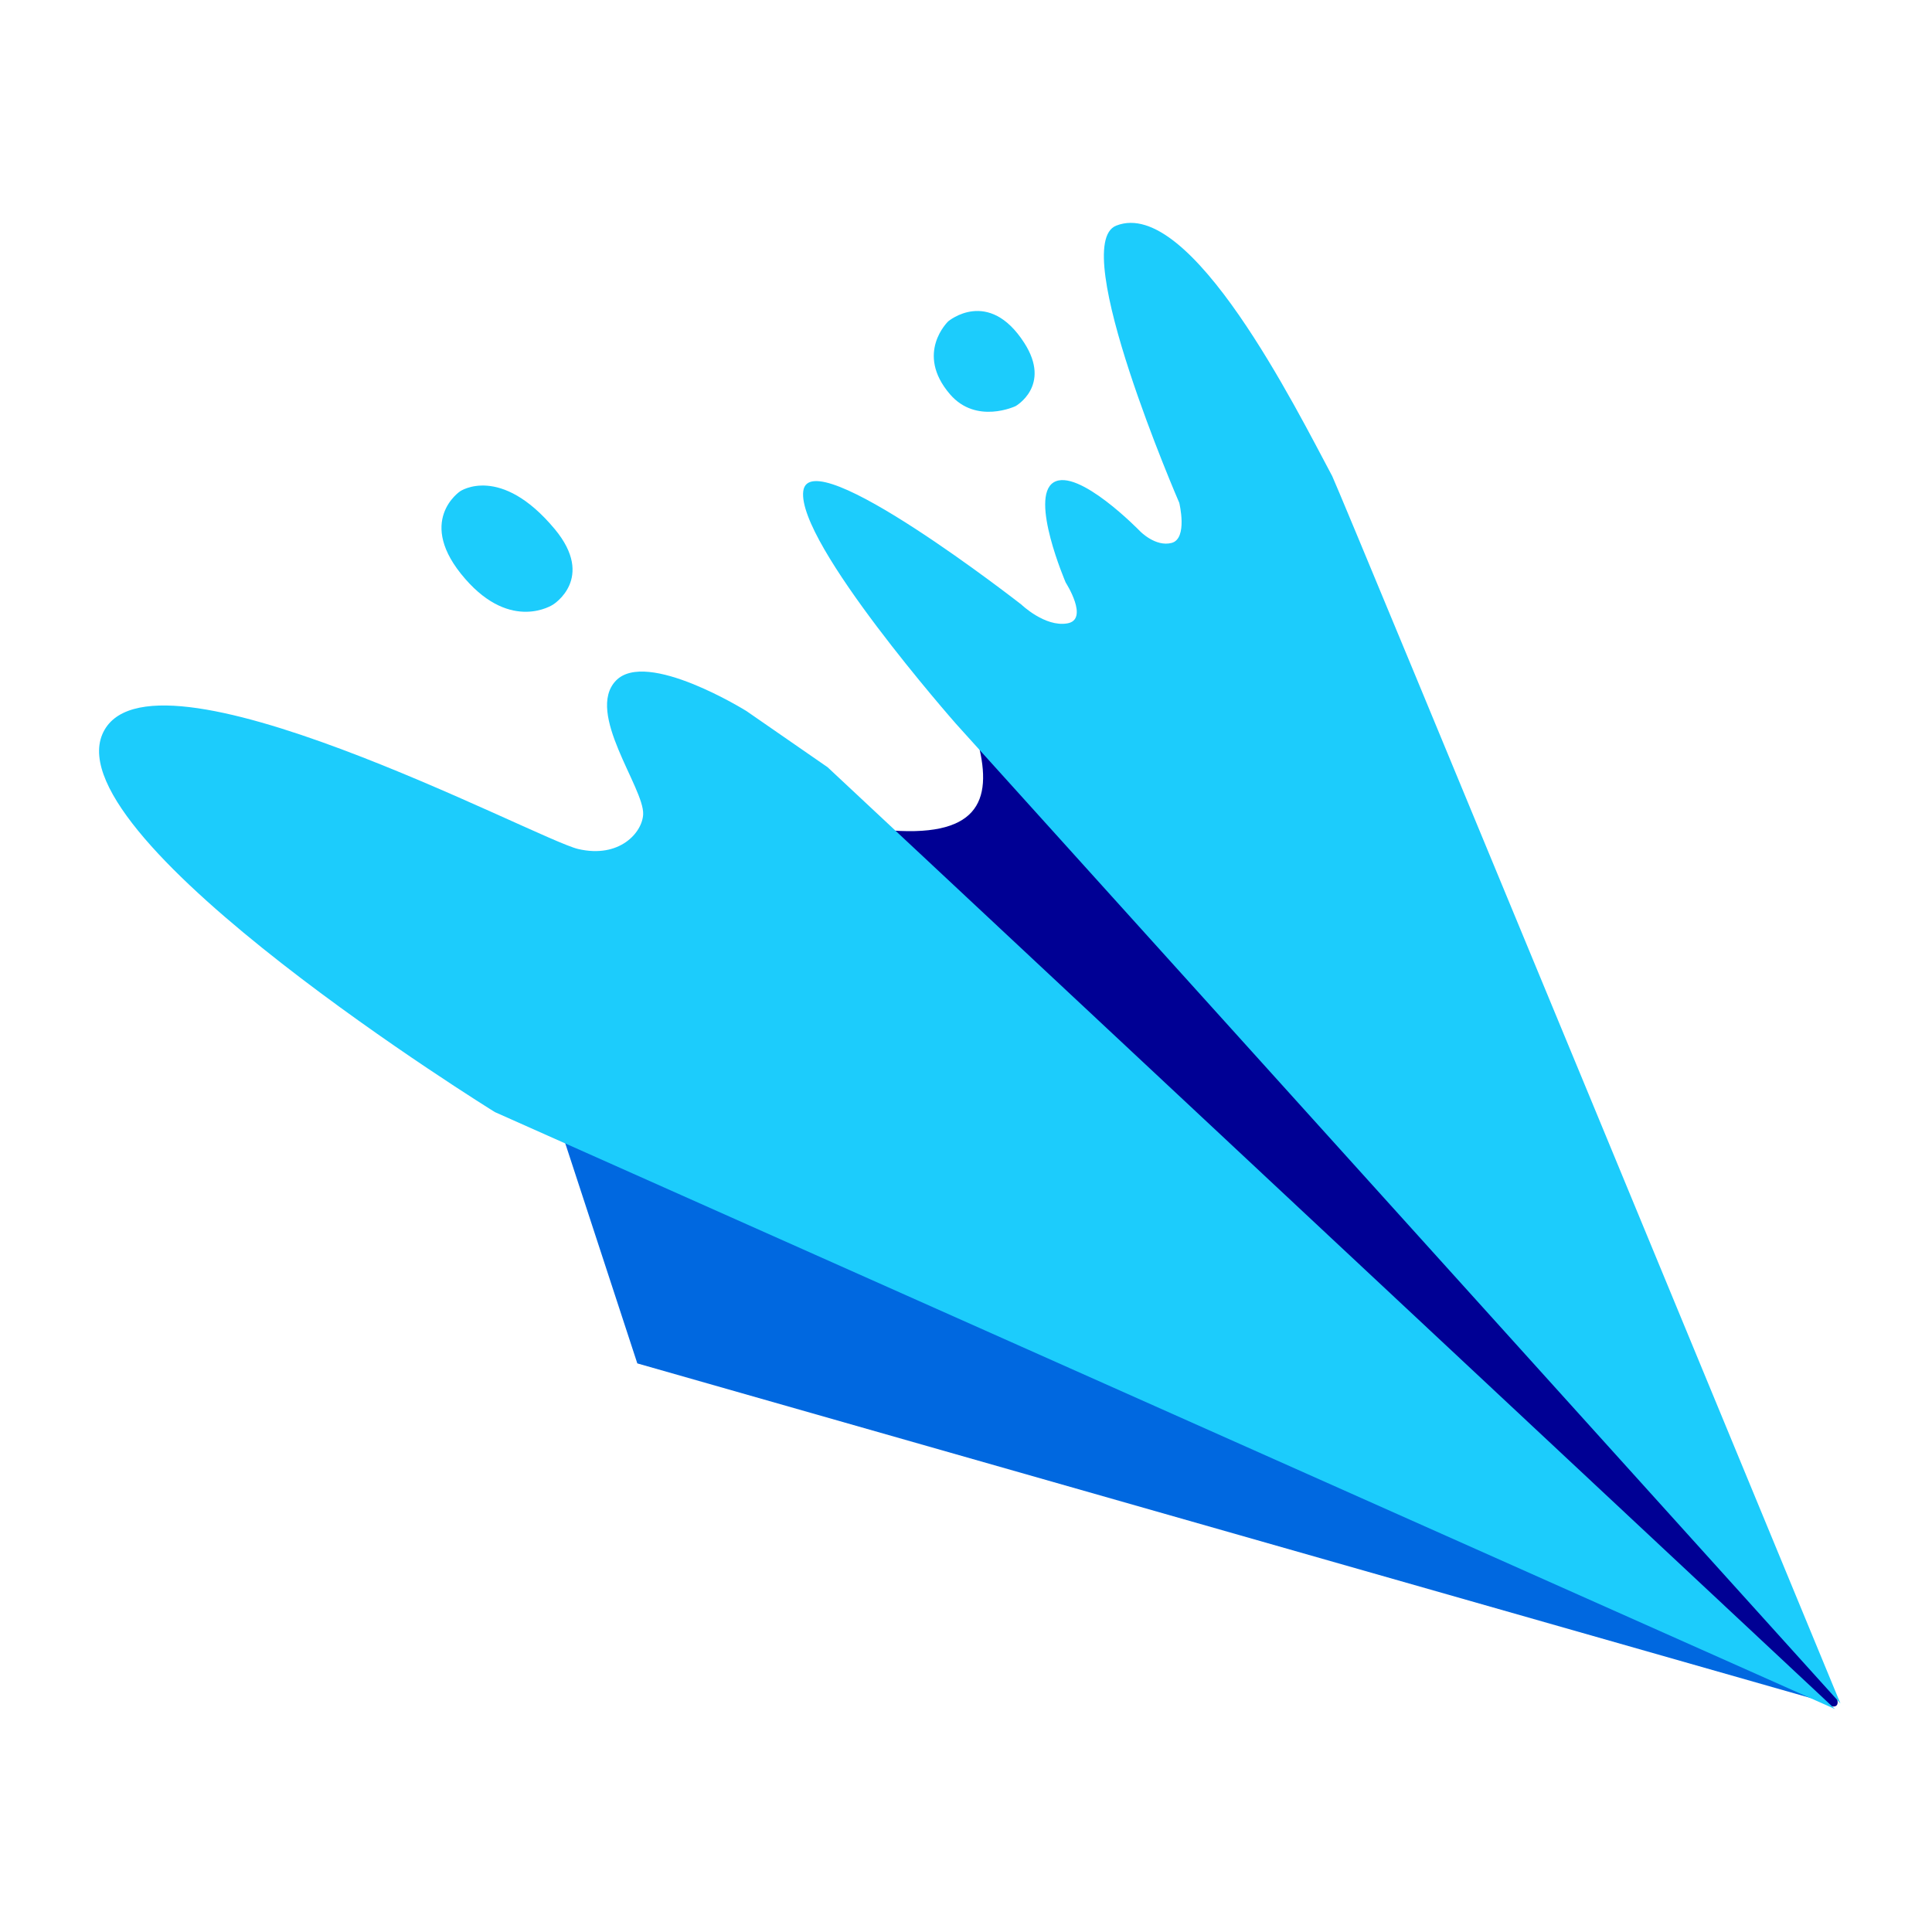
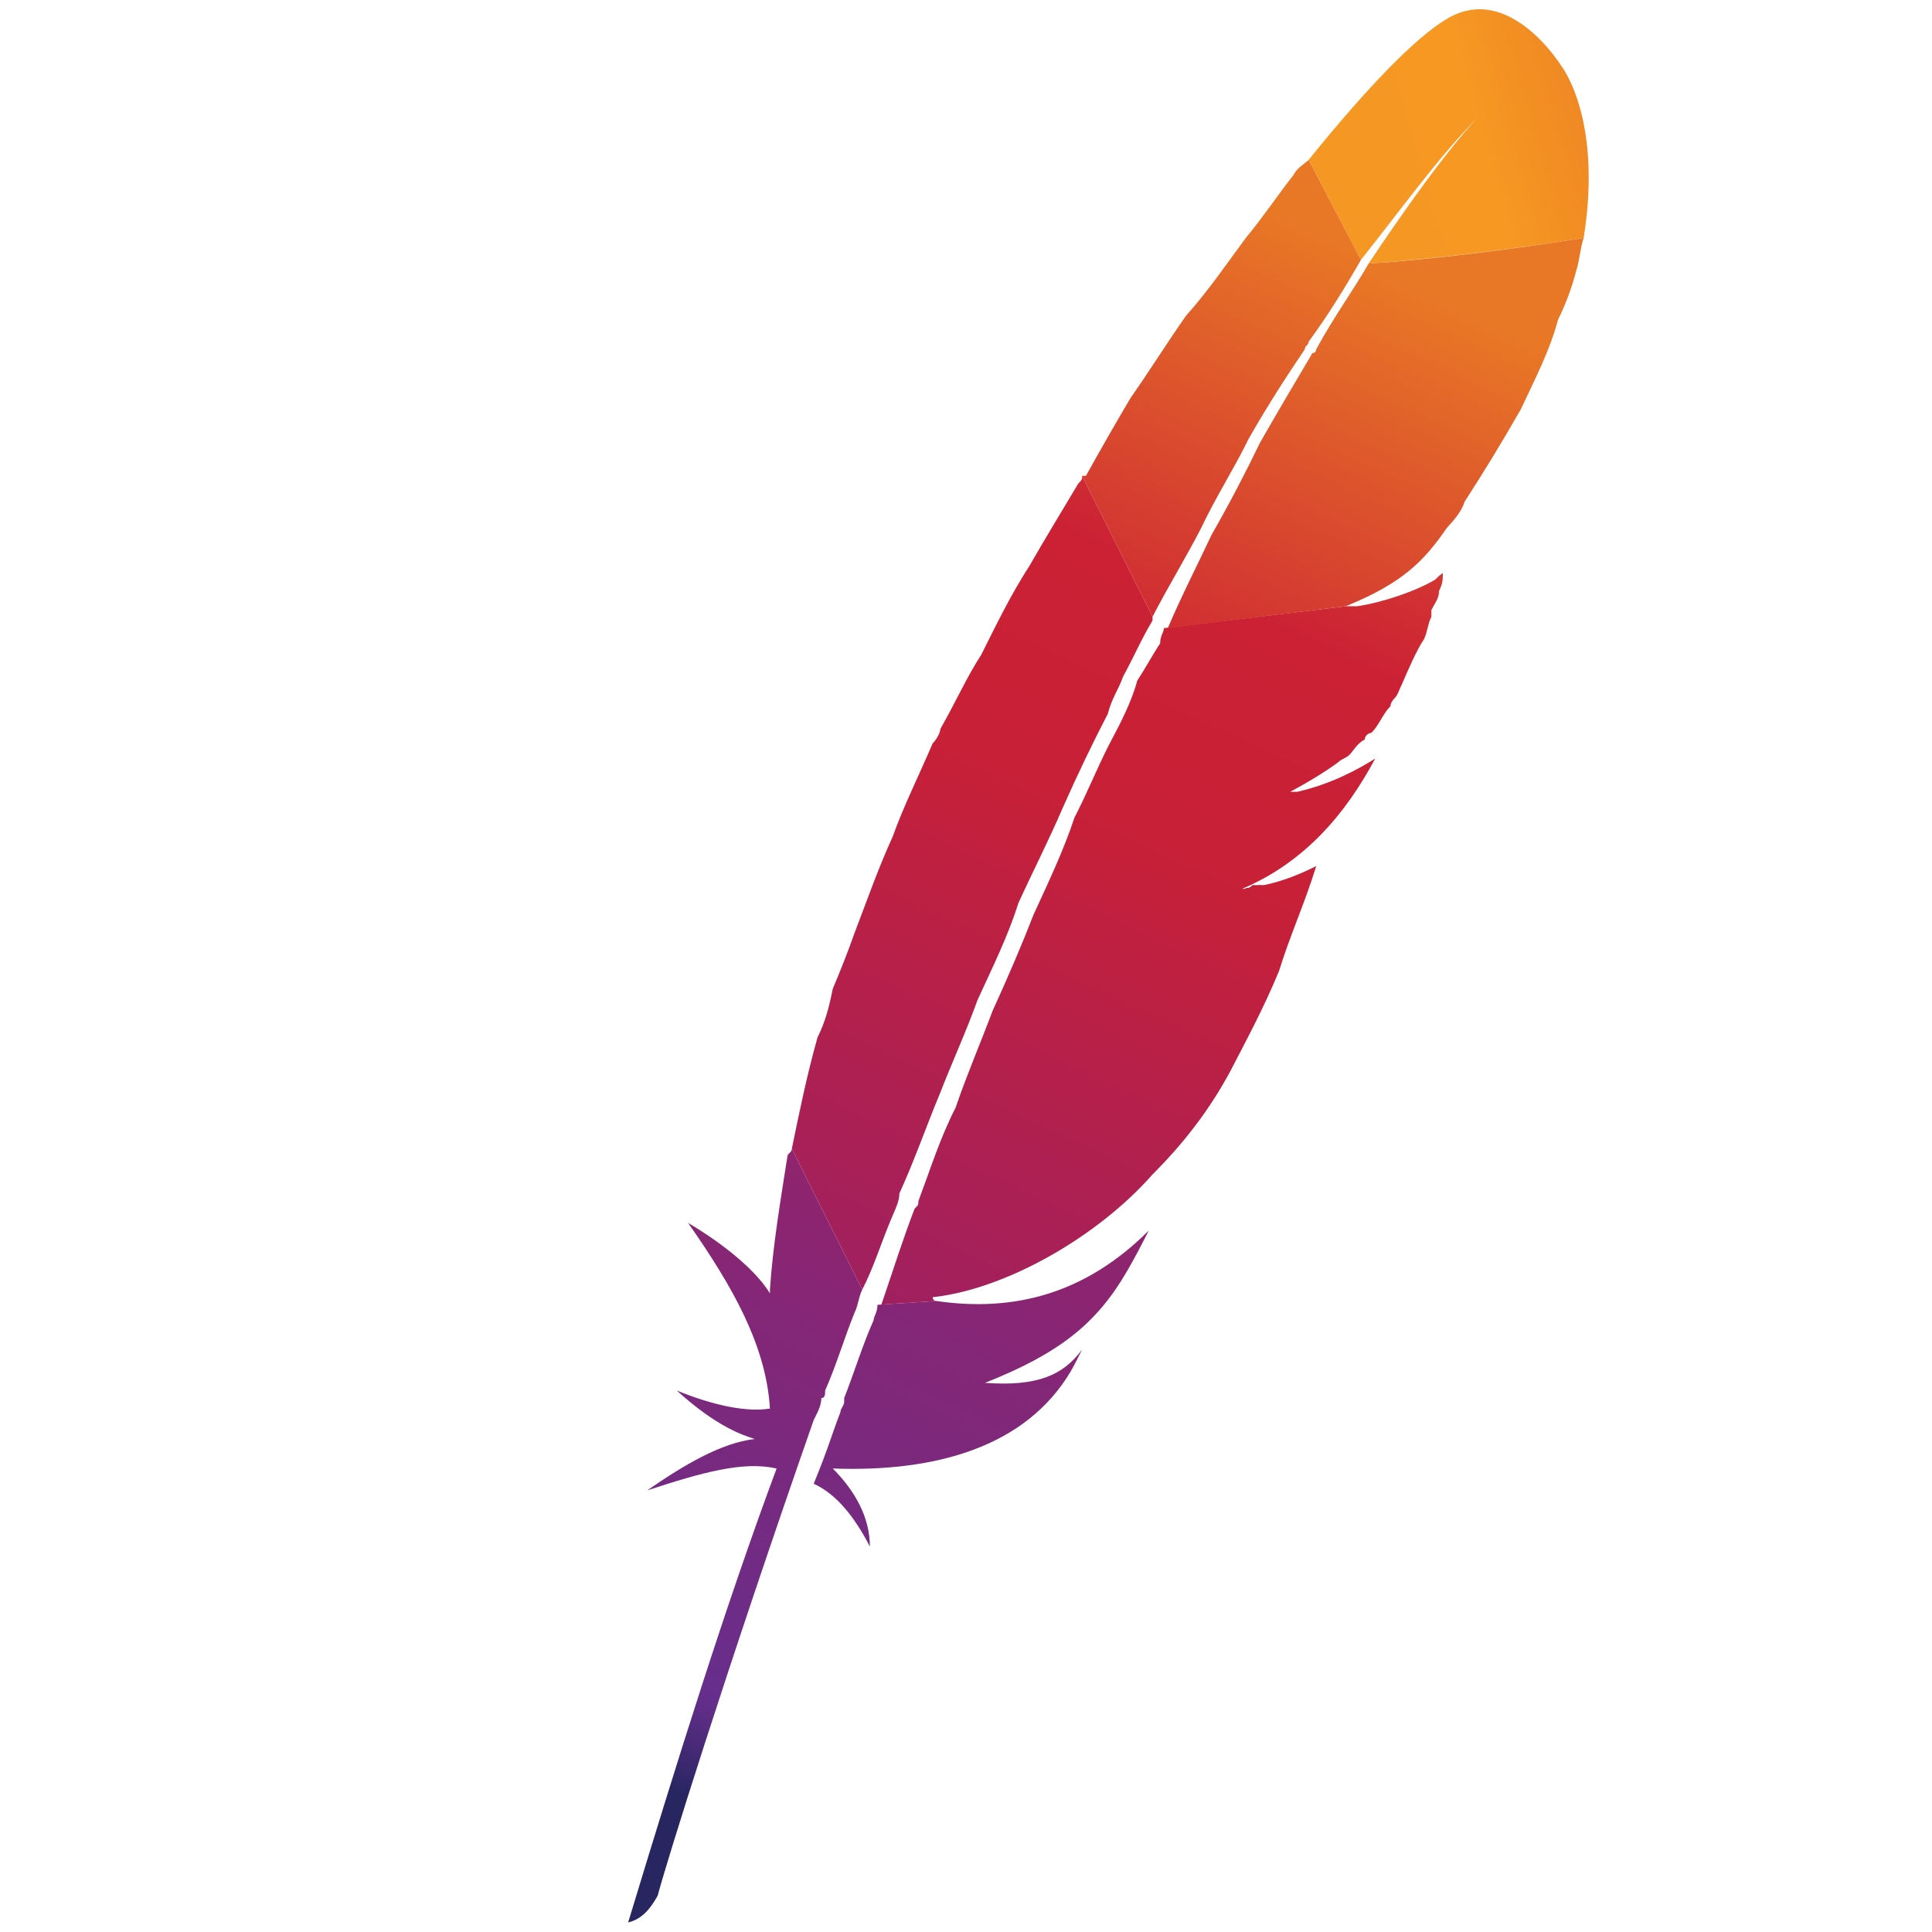
- <svg xmlns="http://www.w3.org/2000/svg" version="1.1" width="390" height="390" viewBox="0 0 39 39" id="svg4">
-   <defs id="defs4" />
-   <path fill="#0068e0" d="m 11.323,22.812 1.542,4.71 24.131,6.882 z" id="path1" />
-   <path fill="#000094" d="m 19.748,15.014 c 0.297,1.175 -0.015,1.921 -1.917,1.736 l 19.07,17.673 c 0.216,0.087 0.254,-0.058 0.104,-0.279 z" id="path2" />
-   <path fill="#1cccfc" d="m 19.142,6.486 c 0,0 -0.68,0.642 0.035,1.473 0.531,0.617 1.324,0.239 1.324,0.239 0,0 0.731,-0.41 0.176,-1.275 C 19.955,5.798 19.142,6.486 19.142,6.486 Z M 37.043,34.5 9.99,22.449 c 0,0 -8.839,-5.467 -7.924,-7.627 0.892,-2.091 8.77,2.122 9.604,2.316 0.834,0.196 1.297,-0.332 1.313,-0.7 0.025,-0.531 -1.17,-2.048 -0.551,-2.697 0.617,-0.646 2.637,0.613 2.637,0.613 l 1.638,1.134 z" id="path3" />
-   <path fill="#1cccfc" d="M 37.15,34.386 19.297,14.61 c 0,0 -3.216,-3.651 -3.082,-4.696 0.134,-1.045 4.404,2.291 4.404,2.291 0,0 0.475,0.457 0.925,0.379 0.45,-0.076 -0.031,-0.824 -0.031,-0.824 0,0 -0.738,-1.714 -0.245,-2.022 0.495,-0.305 1.745,0.985 1.745,0.985 0,0 0.312,0.324 0.64,0.236 0.328,-0.089 0.152,-0.809 0.152,-0.809 0,0 -2.258,-5.207 -1.273,-5.595 1.502,-0.595 3.642,3.713 4.36,5.055 0.18,0.37 10.259,24.776 10.259,24.776 z M 9.29,9.916 c 0,0 -0.916,0.607 0.103,1.772 0.936,1.074 1.77,0.517 1.77,0.517 0,0 0.864,-0.528 0.035,-1.525 C 10.101,9.364 9.29,9.916 9.29,9.916 Z" id="path4" />
+ <svg xmlns="http://www.w3.org/2000/svg" width="2.03" height="2.03" viewBox="0 0 2.03 2.03">
+   <defs>
+     <linearGradient id="linear-pattern-0" gradientUnits="userSpaceOnUse" x1="-6874" y1="2774" x2="-6636" y2="2497" gradientTransform="matrix(0.000508354, -0.00108466, -0.00109167, -0.000505089, 7.948186, -5.871413)">
+       <stop offset="0" stop-color="rgb(96.078%, 59.216%, 13.725%)" stop-opacity="1" />
+       <stop offset="0.312" stop-color="rgb(96.471%, 59.608%, 13.333%)" stop-opacity="1" />
+       <stop offset="0.838" stop-color="rgb(90.98%, 46.667%, 14.902%)" stop-opacity="1" />
+     </linearGradient>
+     <linearGradient id="linear-pattern-1" gradientUnits="userSpaceOnUse" x1="-8631" y1="2805" x2="-6937" y2="2805" gradientTransform="matrix(0.000508354, -0.00108466, -0.00109167, -0.000505089, 7.948186, -5.871413)">
+       <stop offset="0.323" stop-color="rgb(61.176%, 12.549%, 38.824%)" stop-opacity="1" />
+       <stop offset="0.63" stop-color="rgb(78.431%, 12.549%, 21.569%)" stop-opacity="1" />
+       <stop offset="0.751" stop-color="rgb(80%, 12.941%, 20.784%)" stop-opacity="1" />
+       <stop offset="1" stop-color="rgb(90.98%, 46.667%, 14.902%)" stop-opacity="1" />
+     </linearGradient>
+     <linearGradient id="linear-pattern-2" gradientUnits="userSpaceOnUse" x1="-8426" y1="2635" x2="-7417" y2="2635" gradientTransform="matrix(0.000508354, -0.00108466, -0.00109167, -0.000505089, 7.948186, -5.871413)">
+       <stop offset="0" stop-color="rgb(15.686%, 14.902%, 38.039%)" stop-opacity="1" />
+       <stop offset="0.096" stop-color="rgb(40%, 18.039%, 54.902%)" stop-opacity="1" />
+       <stop offset="0.788" stop-color="rgb(61.961%, 12.549%, 39.216%)" stop-opacity="1" />
+       <stop offset="0.949" stop-color="rgb(80%, 12.549%, 19.608%)" stop-opacity="1" />
+     </linearGradient>
+     <linearGradient id="linear-pattern-3" gradientUnits="userSpaceOnUse" x1="-8536" y1="2821" x2="-6842" y2="2821" gradientTransform="matrix(0.000508354, -0.00108466, -0.00109167, -0.000505089, 7.948186, -5.871413)">
+       <stop offset="0.323" stop-color="rgb(61.176%, 12.549%, 38.824%)" stop-opacity="1" />
+       <stop offset="0.63" stop-color="rgb(78.431%, 12.549%, 21.569%)" stop-opacity="1" />
+       <stop offset="0.751" stop-color="rgb(80%, 12.941%, 20.784%)" stop-opacity="1" />
+       <stop offset="1" stop-color="rgb(90.98%, 46.667%, 14.902%)" stop-opacity="1" />
+     </linearGradient>
+     <linearGradient id="linear-pattern-4" gradientUnits="userSpaceOnUse" x1="-8412" y1="2798" x2="-7522" y2="2798" gradientTransform="matrix(0.000508354, -0.00108466, -0.00109167, -0.000505089, 7.948186, -5.871413)">
+       <stop offset="0" stop-color="rgb(15.686%, 14.902%, 38.039%)" stop-opacity="1" />
+       <stop offset="0.096" stop-color="rgb(40%, 18.039%, 54.902%)" stop-opacity="1" />
+       <stop offset="0.788" stop-color="rgb(61.961%, 12.549%, 39.216%)" stop-opacity="1" />
+       <stop offset="0.949" stop-color="rgb(80%, 12.549%, 19.608%)" stop-opacity="1" />
+     </linearGradient>
+     <linearGradient id="linear-pattern-5" gradientUnits="userSpaceOnUse" x1="-8536" y1="2645" x2="-6842" y2="2645" gradientTransform="matrix(0.000508354, -0.00108466, -0.00109167, -0.000505089, 7.948186, -5.871413)">
+       <stop offset="0.323" stop-color="rgb(61.176%, 12.549%, 38.824%)" stop-opacity="1" />
+       <stop offset="0.63" stop-color="rgb(78.431%, 12.549%, 21.569%)" stop-opacity="1" />
+       <stop offset="0.751" stop-color="rgb(80%, 12.941%, 20.784%)" stop-opacity="1" />
+       <stop offset="1" stop-color="rgb(90.98%, 46.667%, 14.902%)" stop-opacity="1" />
+     </linearGradient>
+     <linearGradient id="linear-pattern-6" gradientUnits="userSpaceOnUse" x1="-8641" y1="2654" x2="-6947" y2="2654" gradientTransform="matrix(0.000508354, -0.00108466, -0.00109167, -0.000505089, 7.948186, -5.871413)">
+       <stop offset="0.323" stop-color="rgb(61.176%, 12.549%, 38.824%)" stop-opacity="1" />
+       <stop offset="0.63" stop-color="rgb(78.431%, 12.549%, 21.569%)" stop-opacity="1" />
+       <stop offset="0.751" stop-color="rgb(80%, 12.941%, 20.784%)" stop-opacity="1" />
+       <stop offset="1" stop-color="rgb(90.98%, 46.667%, 14.902%)" stop-opacity="1" />
+     </linearGradient>
+   </defs>
+   <path fill-rule="nonzero" fill="url(#linear-pattern-0)" d="M 1.52 0.02 C 1.488 0.039 1.438 0.09 1.375 0.168 L 1.43 0.273 C 1.473 0.219 1.512 0.164 1.555 0.121 C 1.559 0.117 1.559 0.117 1.559 0.117 C 1.559 0.117 1.555 0.121 1.555 0.121 C 1.539 0.137 1.5 0.184 1.438 0.277 C 1.496 0.273 1.59 0.262 1.664 0.25 C 1.684 0.125 1.641 0.07 1.641 0.07 C 1.641 0.07 1.586 -0.02 1.52 0.02 Z M 1.52 0.02 " />
+   <path fill-rule="nonzero" fill="rgb(74.118%, 12.549%, 18.039%)" fill-opacity="1" d="M 1.328 0.93 C 1.32 0.93 1.312 0.934 1.305 0.934 C 1.309 0.934 1.312 0.934 1.316 0.934 C 1.32 0.93 1.324 0.93 1.328 0.93 Z M 1.328 0.93 " />
+   <path fill-rule="nonzero" fill="rgb(0%, 0%, 0%)" fill-opacity="1" d="M 1.328 0.93 C 1.32 0.93 1.312 0.934 1.305 0.934 C 1.309 0.934 1.312 0.934 1.316 0.934 C 1.32 0.93 1.324 0.93 1.328 0.93 Z M 1.328 0.93 " />
+   <path fill-rule="nonzero" fill="rgb(74.118%, 12.549%, 18.039%)" fill-opacity="1" d="M 1.348 0.836 C 1.348 0.836 1.348 0.836 1.352 0.836 C 1.355 0.836 1.359 0.832 1.363 0.832 C 1.359 0.832 1.352 0.836 1.348 0.836 Z M 1.348 0.836 " />
+   <path fill-rule="nonzero" fill="rgb(0%, 0%, 0%)" fill-opacity="1" d="M 1.348 0.836 C 1.348 0.836 1.348 0.836 1.352 0.836 C 1.355 0.836 1.359 0.832 1.363 0.832 C 1.359 0.832 1.352 0.836 1.348 0.836 Z M 1.348 0.836 " />
+   <path fill-rule="nonzero" fill="url(#linear-pattern-1)" d="M 1.262 0.555 C 1.277 0.523 1.297 0.492 1.312 0.461 C 1.332 0.426 1.352 0.395 1.371 0.367 C 1.371 0.363 1.375 0.363 1.375 0.359 C 1.395 0.332 1.414 0.301 1.43 0.273 L 1.375 0.168 C 1.371 0.172 1.363 0.176 1.359 0.184 C 1.344 0.203 1.328 0.227 1.309 0.25 C 1.289 0.277 1.27 0.305 1.246 0.332 C 1.227 0.359 1.207 0.391 1.188 0.418 C 1.172 0.445 1.156 0.473 1.141 0.5 C 1.137 0.5 1.137 0.5 1.137 0.5 L 1.211 0.648 C 1.227 0.617 1.246 0.586 1.262 0.555 Z M 1.262 0.555 " />
+   <path fill-rule="nonzero" fill="url(#linear-pattern-2)" d="M 0.918 1.387 C 0.906 1.414 0.898 1.441 0.887 1.469 C 0.887 1.473 0.887 1.473 0.887 1.473 C 0.887 1.477 0.883 1.48 0.883 1.484 C 0.875 1.504 0.871 1.52 0.855 1.559 C 0.879 1.57 0.898 1.594 0.914 1.625 C 0.914 1.594 0.898 1.566 0.875 1.543 C 0.984 1.547 1.078 1.52 1.125 1.441 C 1.129 1.434 1.133 1.426 1.137 1.418 C 1.117 1.445 1.09 1.457 1.035 1.453 C 1.035 1.453 1.035 1.457 1.035 1.457 C 1.035 1.457 1.035 1.453 1.035 1.453 C 1.113 1.422 1.152 1.391 1.184 1.336 C 1.191 1.324 1.199 1.309 1.207 1.293 C 1.141 1.359 1.066 1.379 0.984 1.367 L 0.922 1.371 C 0.922 1.379 0.918 1.383 0.918 1.387 Z M 0.918 1.387 " />
+   <path fill-rule="nonzero" fill="url(#linear-pattern-3)" d="M 0.945 1.254 C 0.961 1.219 0.973 1.184 0.988 1.148 C 1 1.117 1.016 1.082 1.027 1.051 C 1.043 1.016 1.059 0.984 1.07 0.949 C 1.086 0.914 1.102 0.883 1.117 0.848 C 1.133 0.812 1.148 0.781 1.164 0.75 C 1.168 0.734 1.176 0.723 1.18 0.711 C 1.191 0.691 1.199 0.672 1.211 0.652 C 1.211 0.652 1.211 0.648 1.211 0.648 L 1.137 0.5 C 1.137 0.504 1.137 0.504 1.133 0.508 C 1.117 0.535 1.098 0.566 1.082 0.594 C 1.062 0.625 1.047 0.656 1.031 0.688 C 1.016 0.711 1.004 0.738 0.988 0.766 C 0.988 0.77 0.984 0.777 0.98 0.781 C 0.965 0.816 0.949 0.848 0.938 0.879 C 0.922 0.914 0.91 0.949 0.898 0.98 C 0.891 1 0.883 1.02 0.875 1.039 C 0.871 1.059 0.867 1.074 0.859 1.09 C 0.848 1.129 0.84 1.168 0.832 1.207 L 0.906 1.355 C 0.918 1.332 0.926 1.305 0.938 1.277 C 0.941 1.27 0.945 1.262 0.945 1.254 Z M 0.945 1.254 " />
+   <path fill-rule="nonzero" fill="url(#linear-pattern-4)" d="M 0.828 1.211 C 0.82 1.262 0.812 1.309 0.809 1.355 L 0.809 1.359 C 0.785 1.32 0.723 1.285 0.723 1.285 C 0.77 1.352 0.805 1.414 0.809 1.48 C 0.785 1.484 0.75 1.477 0.711 1.461 C 0.754 1.5 0.781 1.508 0.793 1.512 C 0.758 1.516 0.719 1.539 0.68 1.566 C 0.738 1.547 0.781 1.535 0.816 1.543 C 0.762 1.688 0.711 1.852 0.66 2.02 C 0.676 2.016 0.684 2.004 0.691 1.992 C 0.699 1.961 0.762 1.758 0.855 1.492 C 0.859 1.484 0.863 1.477 0.863 1.469 C 0.867 1.469 0.867 1.465 0.867 1.461 C 0.879 1.434 0.887 1.406 0.898 1.379 C 0.902 1.371 0.902 1.363 0.906 1.355 L 0.832 1.207 C 0.832 1.211 0.828 1.211 0.828 1.215 Z M 0.828 1.211 " />
+   <path fill-rule="nonzero" fill="url(#linear-pattern-5)" d="M 1.223 0.66 C 1.223 0.664 1.219 0.668 1.219 0.676 C 1.211 0.688 1.203 0.703 1.195 0.715 C 1.191 0.73 1.184 0.746 1.176 0.762 C 1.172 0.77 1.168 0.777 1.164 0.785 C 1.152 0.809 1.141 0.836 1.129 0.859 C 1.117 0.895 1.102 0.926 1.086 0.961 C 1.074 0.992 1.059 1.027 1.043 1.062 C 1.031 1.094 1.016 1.129 1.004 1.164 C 0.988 1.195 0.977 1.23 0.965 1.262 C 0.965 1.266 0.965 1.266 0.961 1.27 C 0.949 1.301 0.938 1.336 0.926 1.371 C 0.926 1.371 0.922 1.371 0.922 1.371 L 0.984 1.367 C 0.984 1.367 0.98 1.367 0.98 1.363 C 1.055 1.355 1.152 1.301 1.211 1.234 C 1.242 1.203 1.27 1.168 1.293 1.125 C 1.309 1.094 1.328 1.059 1.344 1.02 C 1.355 0.984 1.371 0.949 1.383 0.91 C 1.367 0.918 1.348 0.926 1.328 0.93 C 1.324 0.93 1.32 0.93 1.316 0.93 C 1.312 0.934 1.309 0.934 1.305 0.934 C 1.371 0.906 1.414 0.855 1.445 0.797 C 1.426 0.809 1.398 0.824 1.363 0.832 C 1.359 0.832 1.355 0.832 1.348 0.832 C 1.348 0.832 1.348 0.836 1.344 0.836 L 1.348 0.836 C 1.371 0.824 1.391 0.812 1.406 0.801 C 1.41 0.797 1.414 0.797 1.418 0.793 C 1.422 0.789 1.426 0.781 1.434 0.777 C 1.434 0.773 1.438 0.77 1.441 0.77 C 1.449 0.762 1.453 0.75 1.461 0.742 C 1.461 0.738 1.465 0.734 1.465 0.734 C 1.469 0.73 1.469 0.727 1.473 0.719 C 1.48 0.703 1.488 0.684 1.496 0.672 C 1.5 0.664 1.5 0.656 1.504 0.648 C 1.504 0.648 1.504 0.645 1.504 0.641 C 1.508 0.633 1.512 0.629 1.512 0.621 C 1.516 0.613 1.516 0.609 1.516 0.602 C 1.512 0.605 1.512 0.605 1.508 0.609 C 1.488 0.621 1.453 0.633 1.426 0.637 L 1.48 0.629 L 1.426 0.637 C 1.422 0.637 1.422 0.637 1.422 0.637 C 1.418 0.637 1.418 0.637 1.414 0.637 Z M 1.223 0.66 " />
+   <path fill-rule="nonzero" fill="url(#linear-pattern-6)" d="M 1.438 0.277 C 1.422 0.305 1.402 0.332 1.383 0.367 C 1.383 0.367 1.383 0.371 1.379 0.371 C 1.363 0.398 1.344 0.43 1.324 0.465 C 1.309 0.496 1.293 0.527 1.273 0.562 C 1.258 0.594 1.242 0.625 1.227 0.66 L 1.414 0.637 C 1.473 0.613 1.496 0.59 1.52 0.555 C 1.527 0.547 1.535 0.539 1.539 0.527 C 1.559 0.496 1.578 0.465 1.598 0.43 C 1.613 0.398 1.629 0.367 1.637 0.336 C 1.645 0.32 1.652 0.301 1.656 0.285 C 1.66 0.273 1.66 0.262 1.664 0.25 C 1.59 0.262 1.5 0.273 1.438 0.277 Z M 1.438 0.277 " />
</svg>
